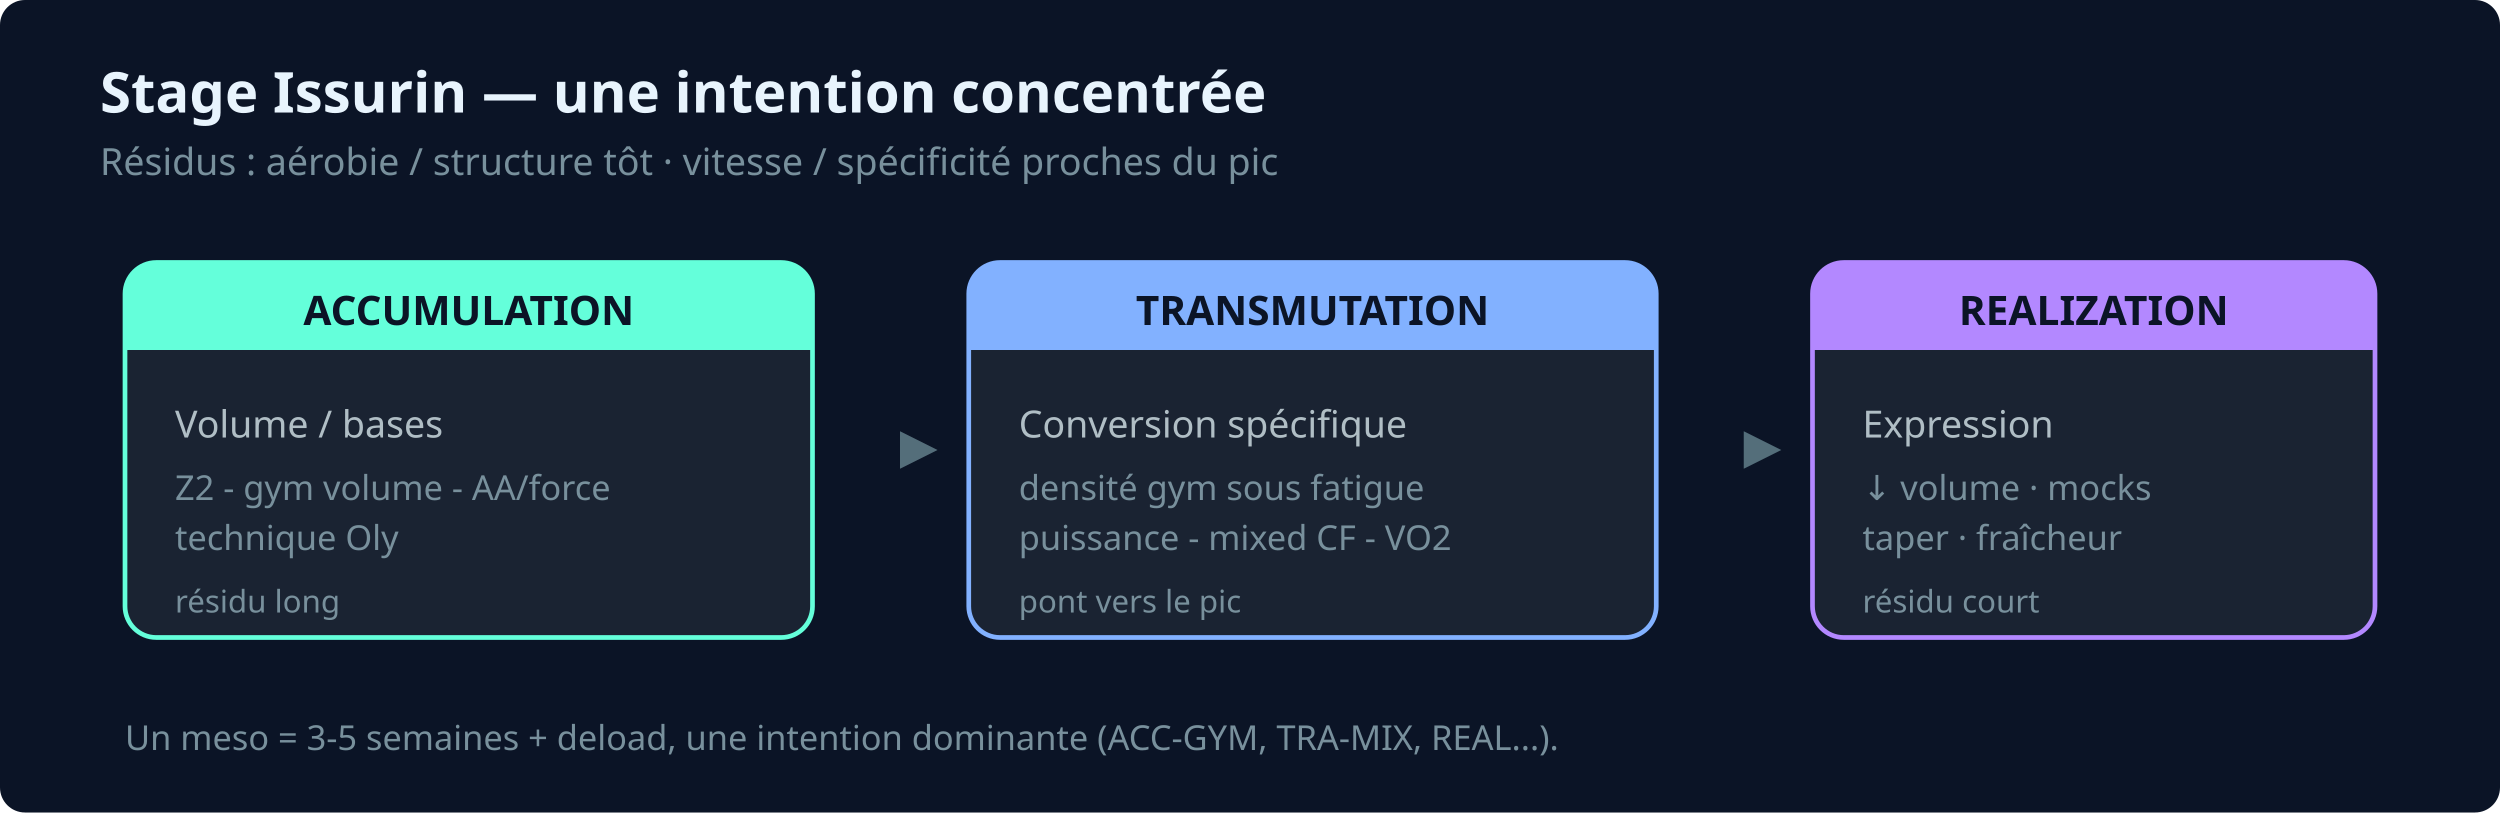
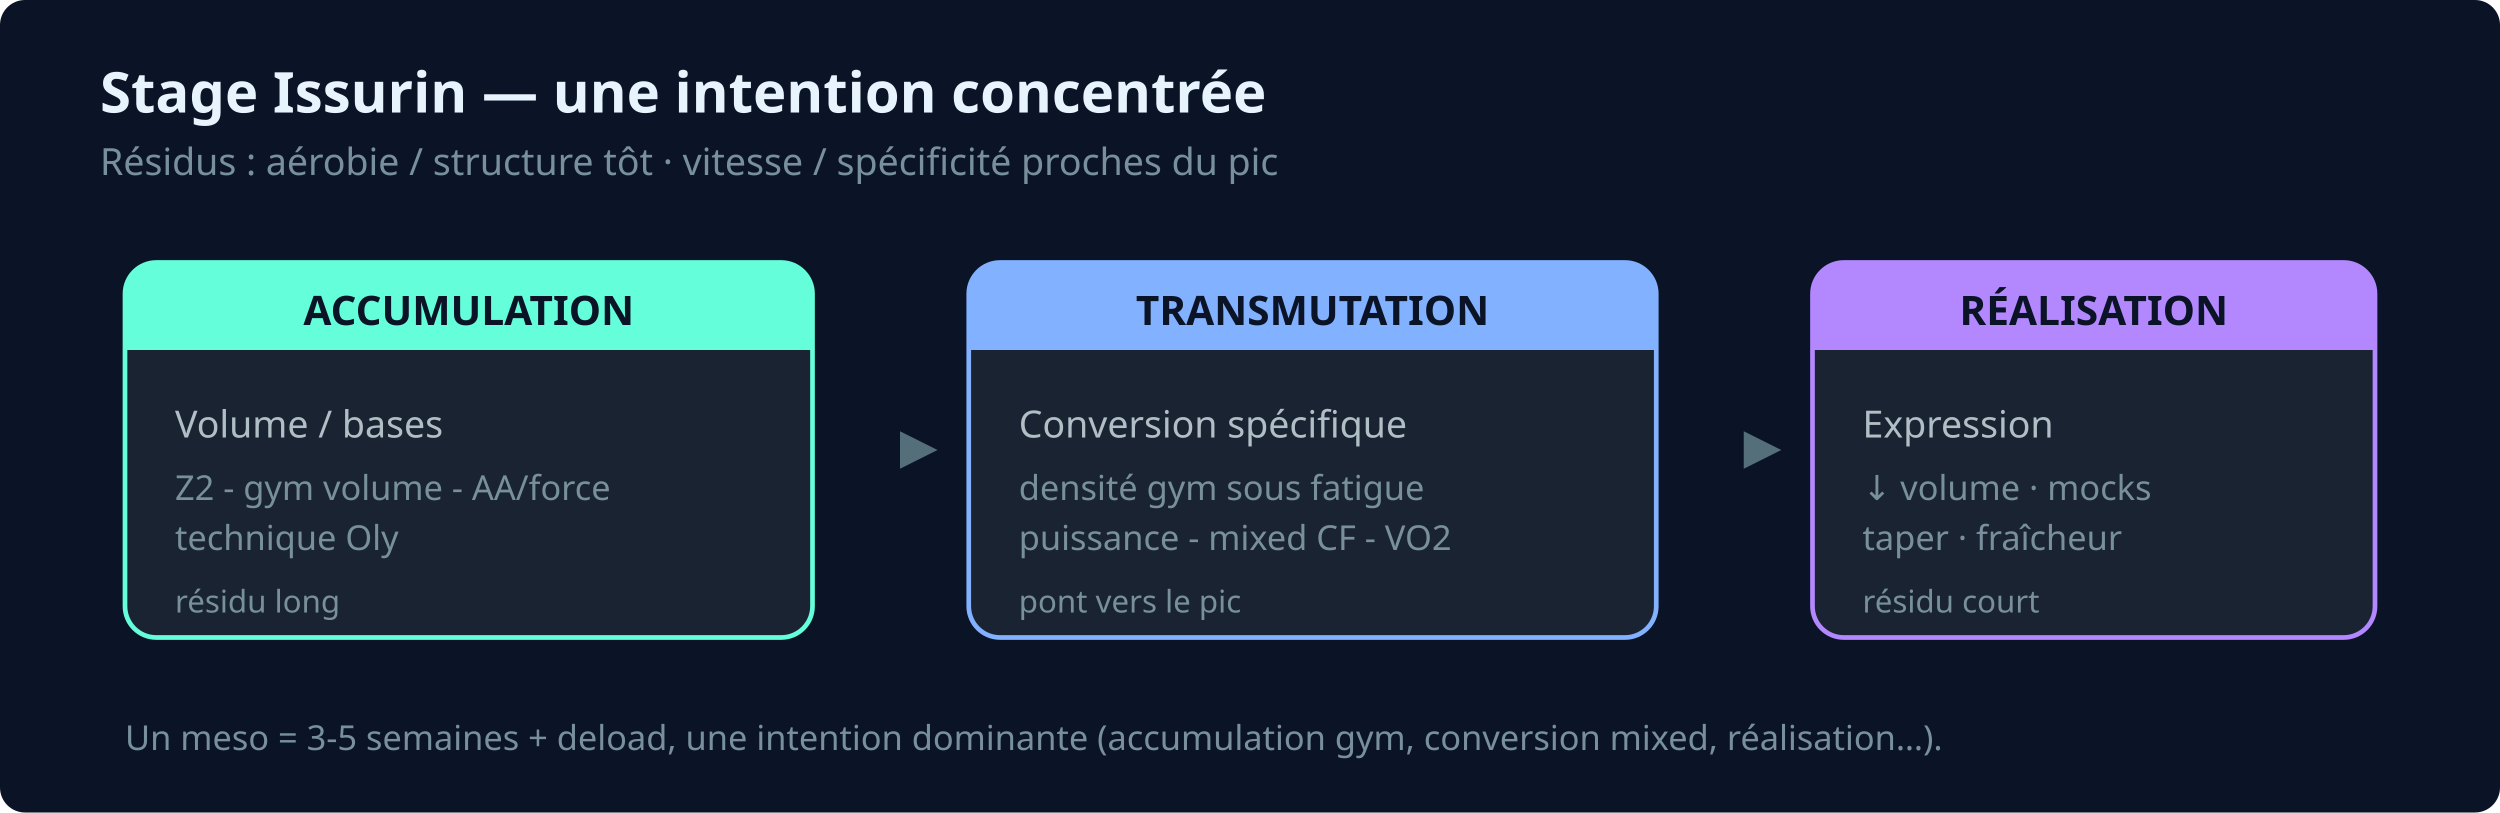
- <svg xmlns="http://www.w3.org/2000/svg" viewBox="0 0 800 260" role="img" aria-label="Stage Issurin Acc Trans Real">
+ <svg xmlns="http://www.w3.org/2000/svg" viewBox="0 0 800 260" role="img" aria-label="Stage Issurin Acc Trans Réalisation">
  <defs>
    <style>
      .t { font-family: Syne, 'DM Sans', system-ui, sans-serif; fill: #e8f4fd; }
      .m { font-family: 'DM Sans', system-ui, sans-serif; fill: #78909c; }
      .l { font-family: 'DM Sans', system-ui, sans-serif; fill: #b0bec5; }
      .w { font-family: 'DM Sans', system-ui, sans-serif; fill: #0b1426; font-weight: 700; }
    </style>
  </defs>
  <rect width="800" height="260" rx="8" fill="#0b1426" />
  <text class="t" x="32" y="36" font-size="18" font-weight="700">Stage Issurin — une intention concentrée</text>
  <text class="m" x="32" y="56" font-size="12">Résidus : aérobie / structure tôt · vitesse / spécificité proches du pic</text>
  <rect x="40" y="84" width="220" height="120" rx="10" fill="#1a2332" stroke="#64ffda" stroke-width="1.5" />
  <rect x="40" y="84" width="220" height="28" rx="10" fill="#64ffda" />
  <rect x="40" y="98" width="220" height="14" fill="#64ffda" />
  <text class="w" x="150" y="104" font-size="13" text-anchor="middle">ACCUMULATION</text>
  <text class="l" x="56" y="140" font-size="12">Volume / bases</text>
  <text class="m" x="56" y="160" font-size="11">Z2 - gym volume - AA/force</text>
  <text class="m" x="56" y="176" font-size="11">technique Oly</text>
  <text class="m" x="56" y="196" font-size="10">résidu long</text>
  <polygon points="288,138 300,144 288,150" fill="#546e7a" />
  <rect x="310" y="84" width="220" height="120" rx="10" fill="#1a2332" stroke="#82b1ff" stroke-width="1.5" />
  <rect x="310" y="84" width="220" height="28" rx="10" fill="#82b1ff" />
  <rect x="310" y="98" width="220" height="14" fill="#82b1ff" />
  <text class="w" x="420" y="104" font-size="13" text-anchor="middle">TRANSMUTATION</text>
  <text class="l" x="326" y="140" font-size="12">Conversion spécifique</text>
  <text class="m" x="326" y="160" font-size="11">densité gym sous fatigue</text>
  <text class="m" x="326" y="176" font-size="11">puissance - mixed CF - VO2</text>
  <text class="m" x="326" y="196" font-size="10">pont vers le pic</text>
  <polygon points="558,138 570,144 558,150" fill="#546e7a" />
  <rect x="580" y="84" width="180" height="120" rx="10" fill="#1a2332" stroke="#b388ff" stroke-width="1.5" />
  <rect x="580" y="84" width="180" height="28" rx="10" fill="#b388ff" />
  <rect x="580" y="98" width="180" height="14" fill="#b388ff" />
-   <text class="w" x="670" y="104" font-size="13" text-anchor="middle">REALIZATION</text>
+   <text class="w" x="670" y="104" font-size="13" text-anchor="middle">RÉALISATION</text>
  <text class="l" x="596" y="140" font-size="12">Expression</text>
  <text class="m" x="596" y="160" font-size="11">↓ volume · mocks</text>
  <text class="m" x="596" y="176" font-size="11">taper · fraîcheur</text>
  <text class="m" x="596" y="196" font-size="10">résidu court</text>
-   <text class="m" x="40" y="240" font-size="11">Un meso = 3-5 semaines + deload, une intention dominante (ACC-GYM, TRA-MIX, REAL...).</text>
+   <text class="m" x="40" y="240" font-size="11">Un meso = 3-5 semaines + deload, une intention dominante (accumulation gym, conversion mixed, réalisation…).</text>
</svg>
